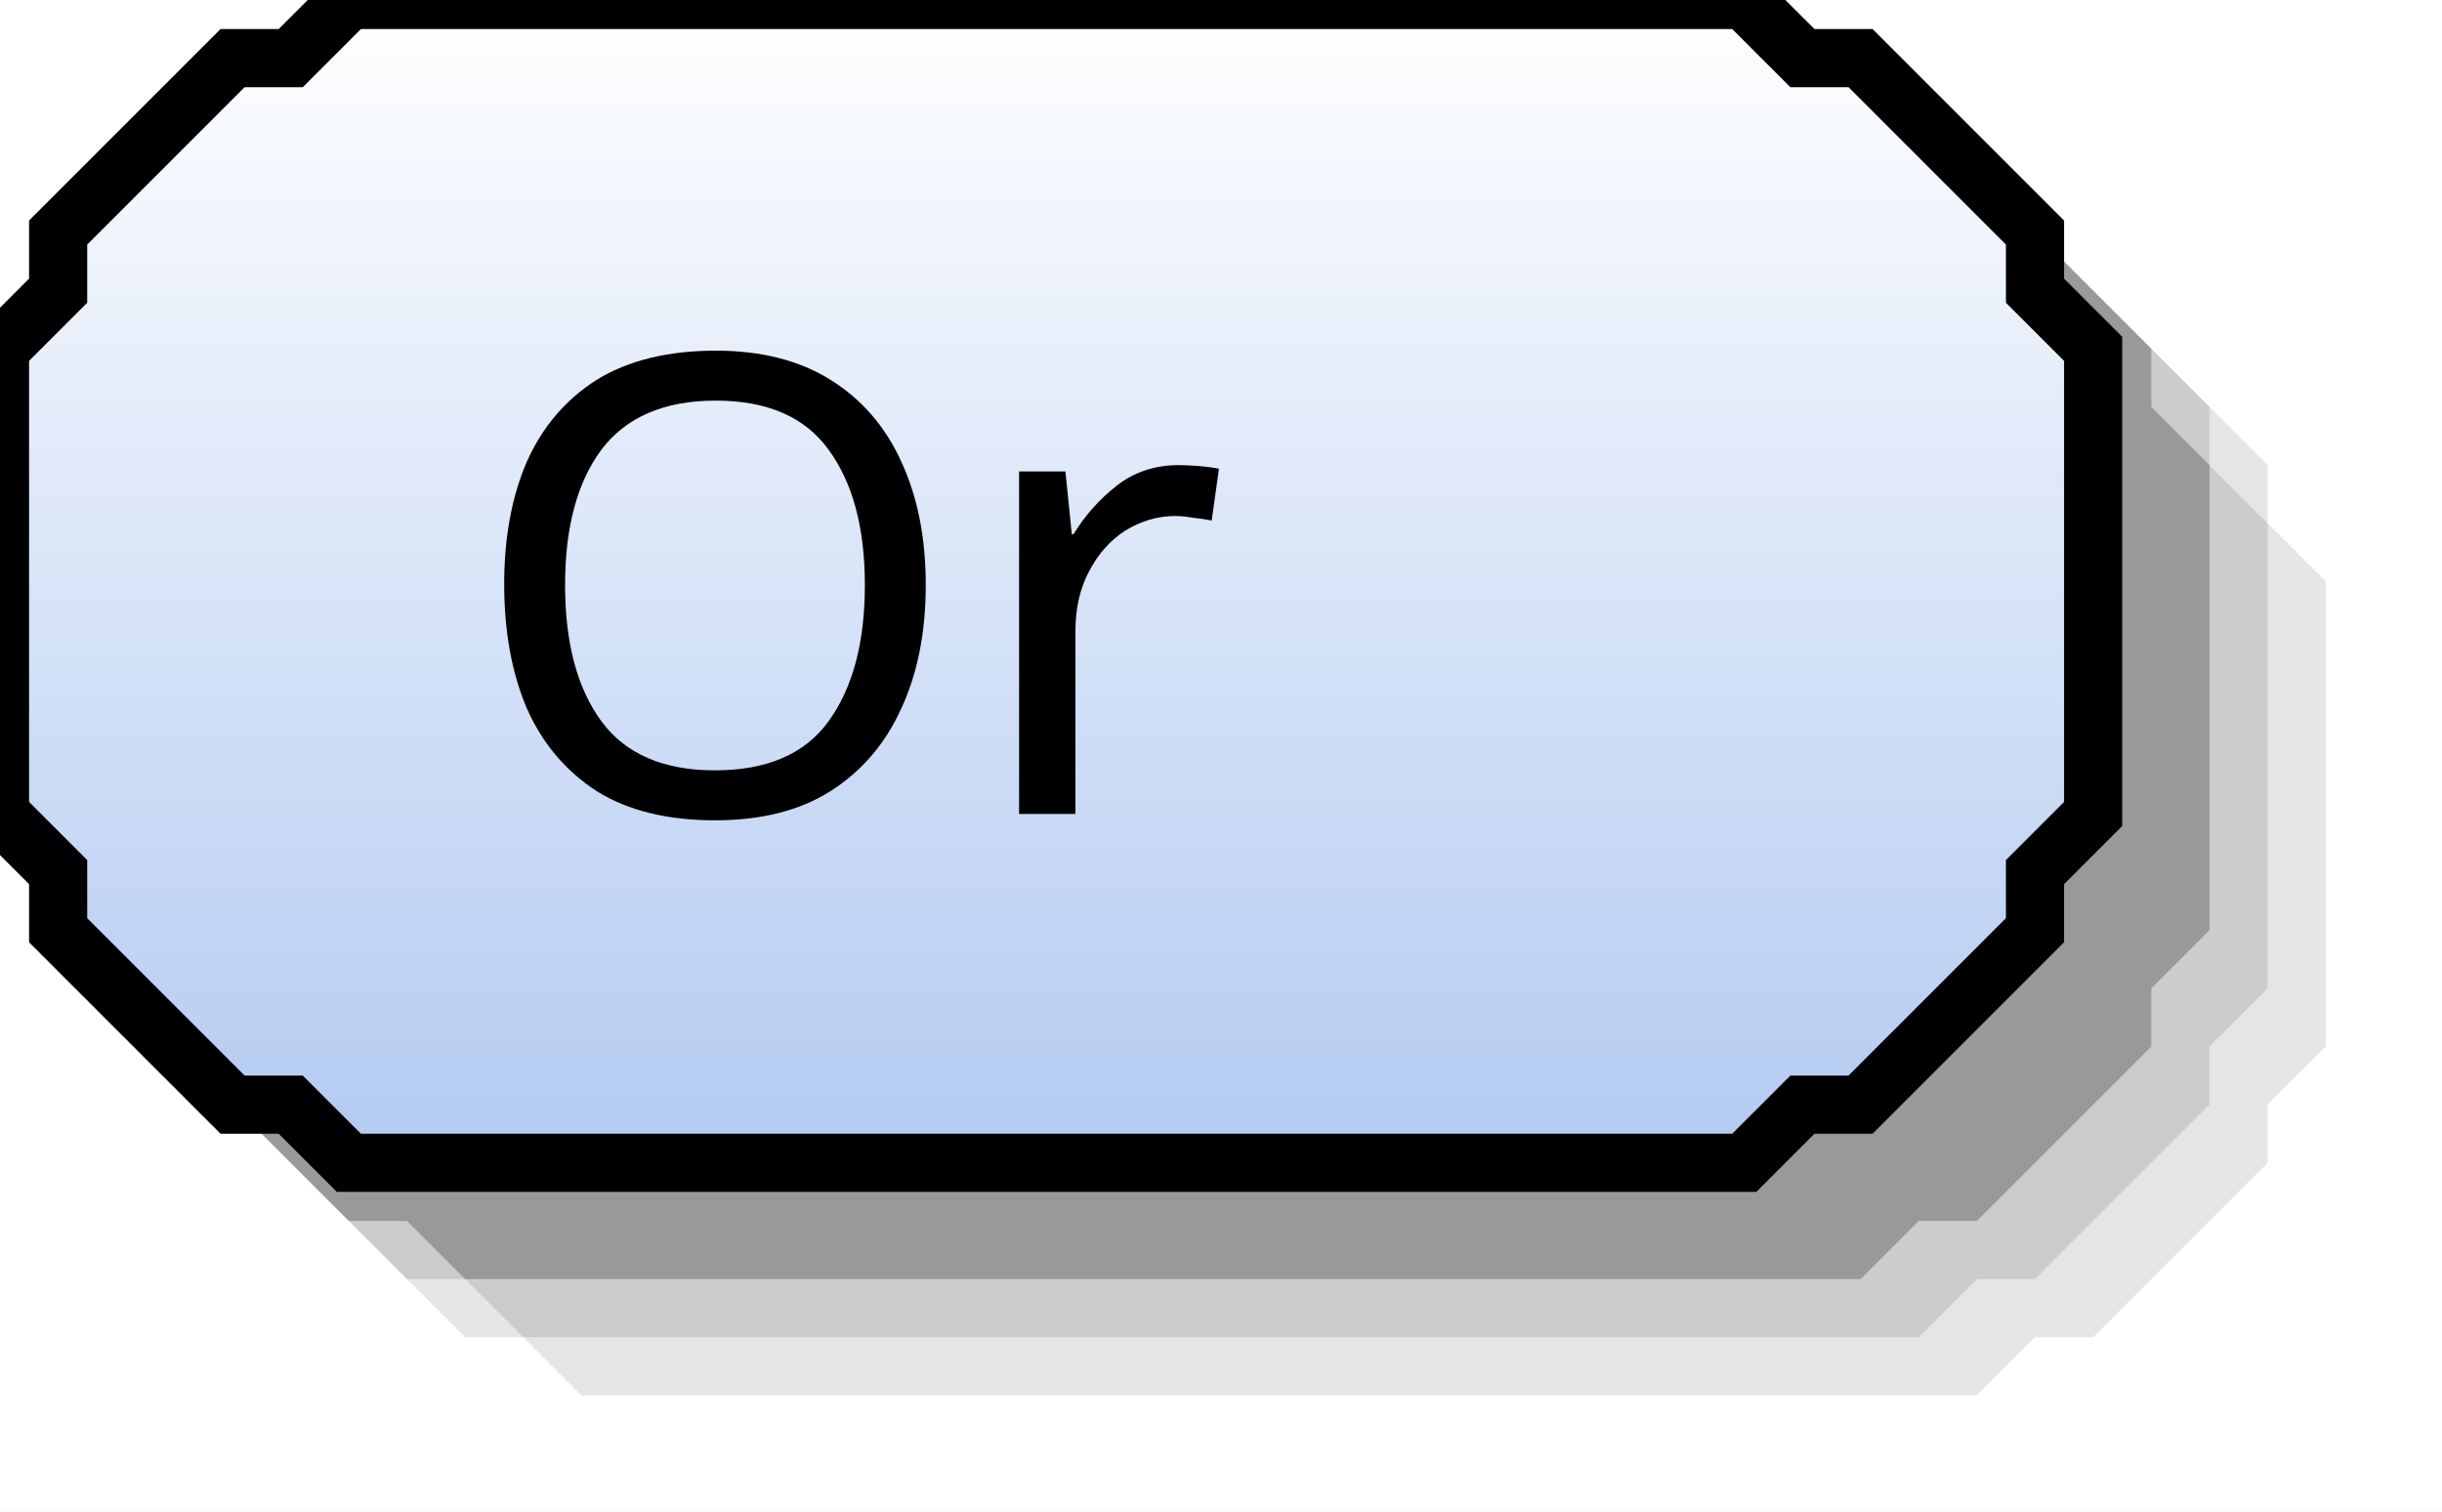
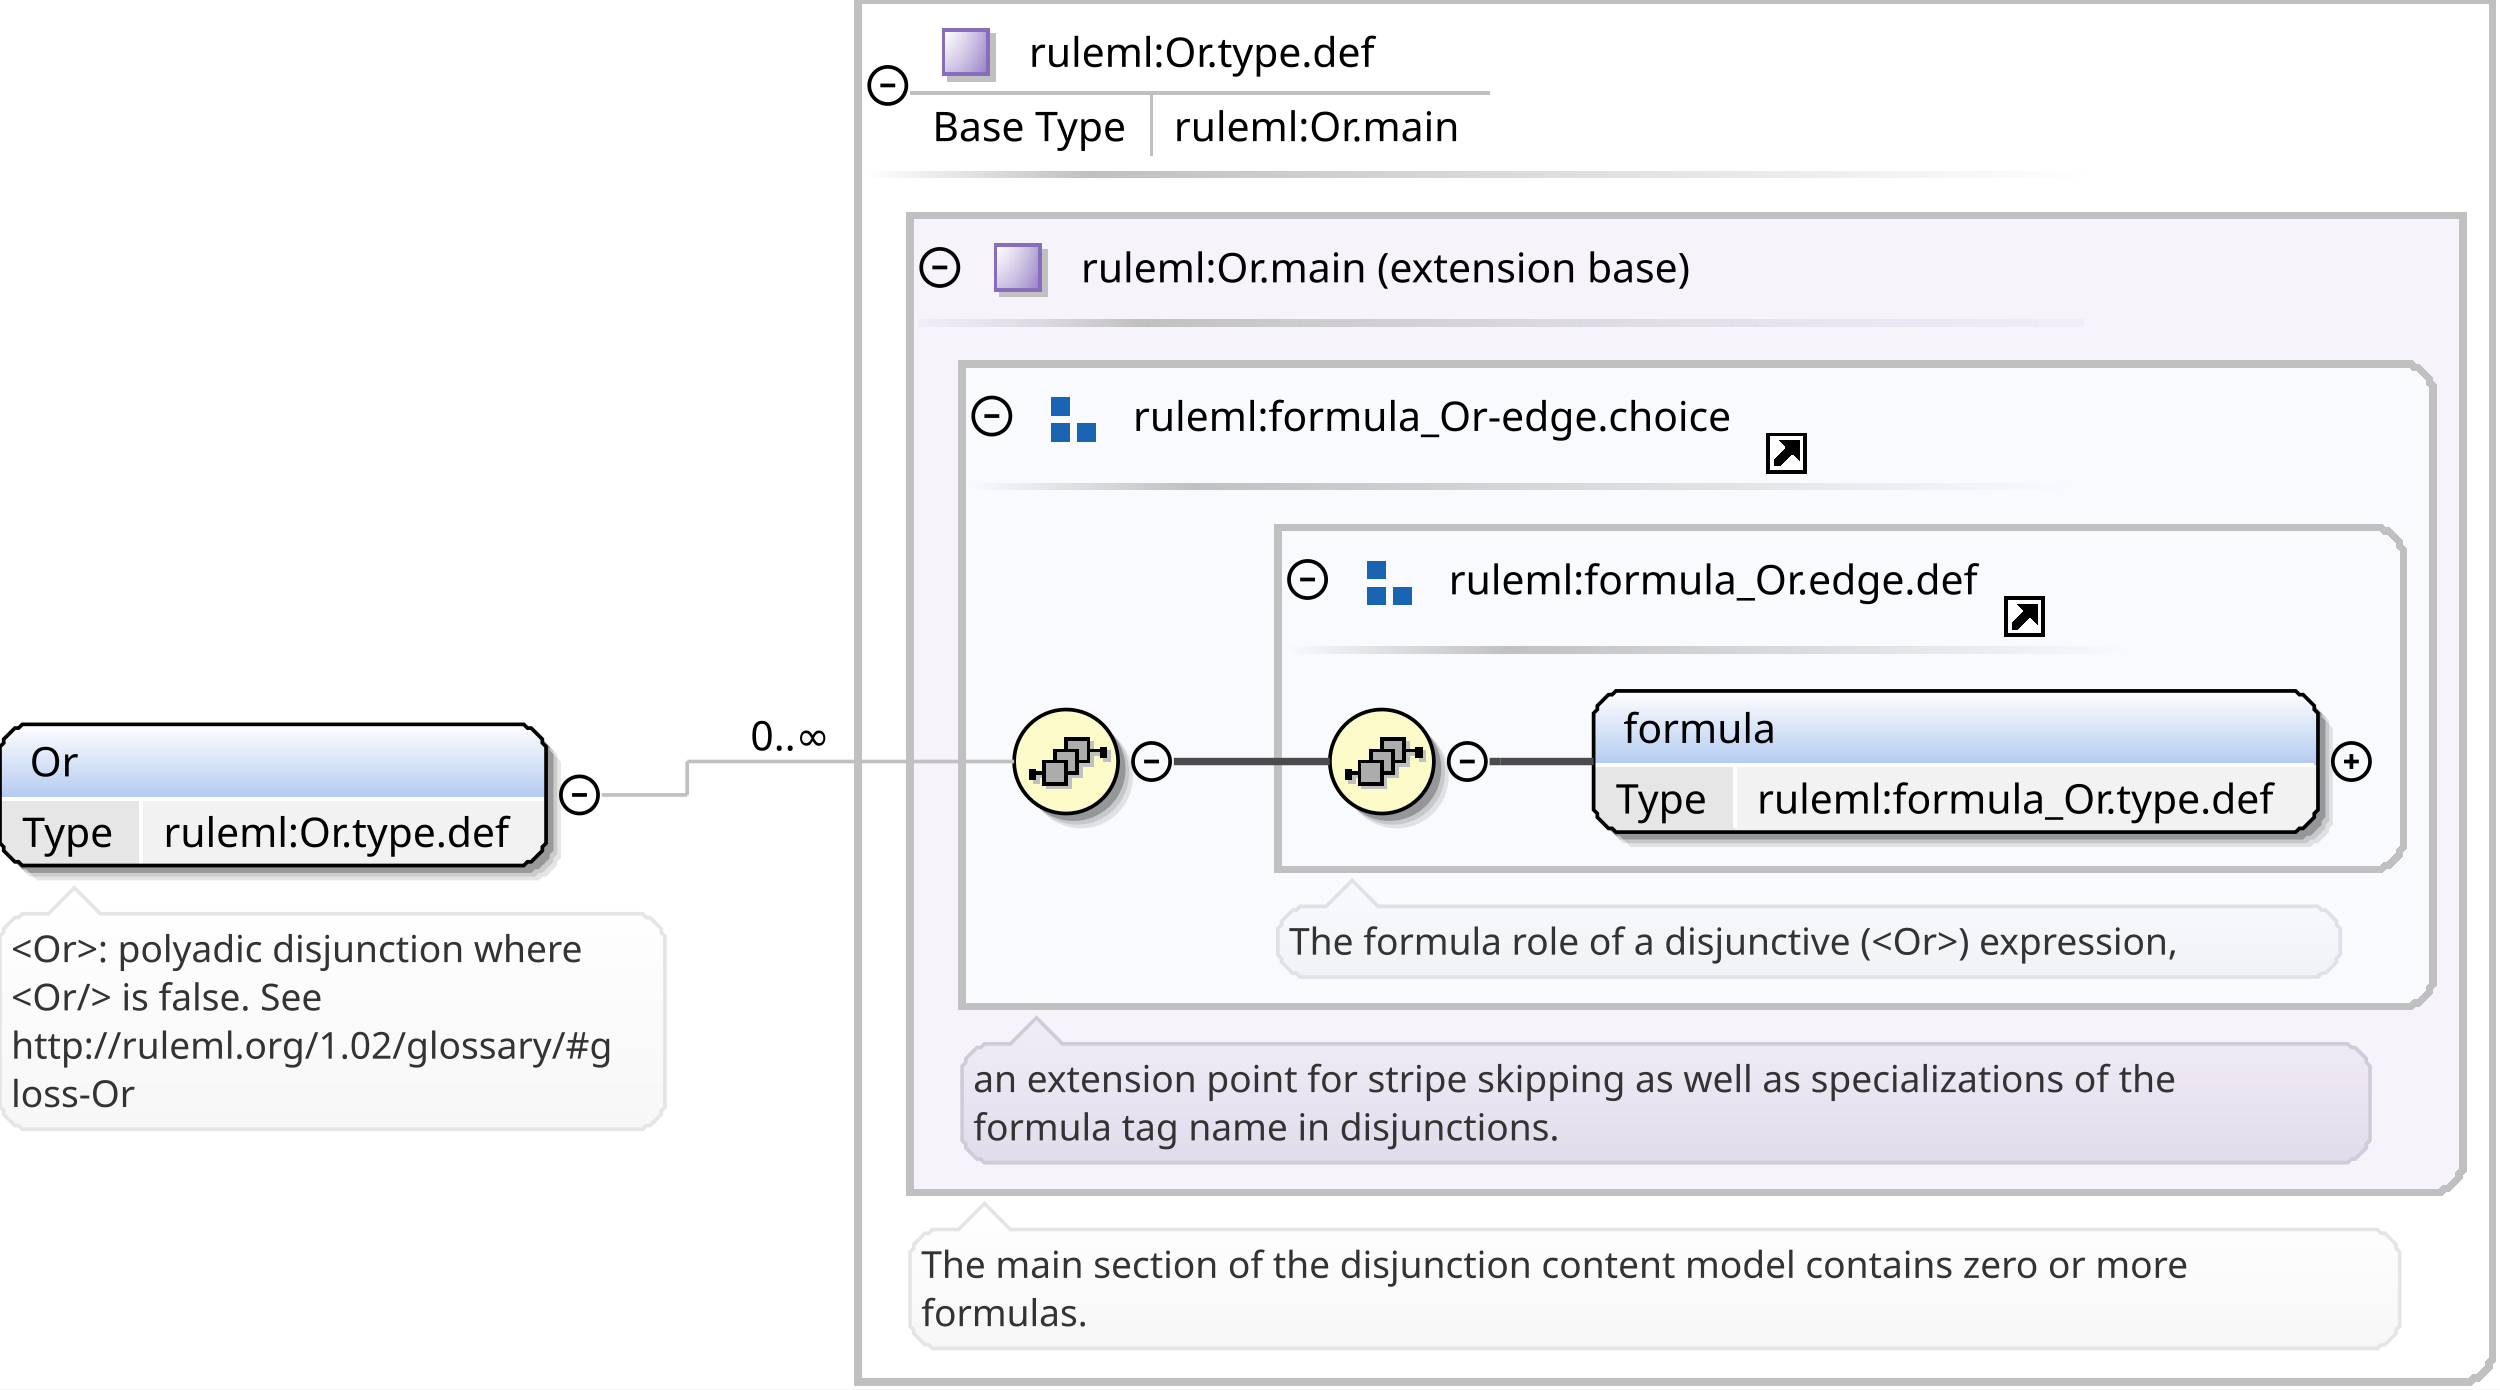
- <svg xmlns="http://www.w3.org/2000/svg" color-interpolation="auto" color-rendering="auto" fill="black" fill-opacity="1" font-family="'Dialog'" font-size="12" font-style="normal" font-weight="normal" height="26" image-rendering="auto" shape-rendering="auto" stroke="black" stroke-dasharray="none" stroke-dashoffset="0" stroke-linecap="square" stroke-linejoin="miter" stroke-miterlimit="10" stroke-opacity="1" stroke-width="1" text-rendering="auto" width="42">
+ <svg xmlns="http://www.w3.org/2000/svg" color-interpolation="auto" color-rendering="auto" fill="black" fill-opacity="1" font-family="'Dialog'" font-size="12" font-style="normal" font-weight="normal" height="374" image-rendering="auto" shape-rendering="auto" stroke="black" stroke-dasharray="none" stroke-dashoffset="0" stroke-linecap="square" stroke-linejoin="miter" stroke-miterlimit="10" stroke-opacity="1" stroke-width="1" text-rendering="auto" width="673">
  <defs id="genericDefs" />
  <g>
    <defs id="defs1">
-       <linearGradient gradientUnits="userSpaceOnUse" id="linearGradient1" spreadMethod="pad" x1="0" x2="0" y1="0" y2="20">
+       <linearGradient gradientUnits="userSpaceOnUse" id="linearGradient1" spreadMethod="pad" x1="0" x2="0" y1="195" y2="215">
        <stop offset="0%" stop-color="white" stop-opacity="1" />
        <stop offset="100%" stop-color="rgb(178,202,241)" stop-opacity="1" />
      </linearGradient>
+       <linearGradient gradientUnits="userSpaceOnUse" id="linearGradient2" spreadMethod="pad" x1="293" x2="564" y1="46" y2="46">
+         <stop offset="0%" stop-color="silver" stop-opacity="1" />
+         <stop offset="100%" stop-color="white" stop-opacity="1" />
+       </linearGradient>
+       <linearGradient gradientUnits="userSpaceOnUse" id="linearGradient3" spreadMethod="pad" x1="233" x2="293" y1="46" y2="46">
+         <stop offset="0%" stop-color="white" stop-opacity="1" />
+         <stop offset="100%" stop-color="silver" stop-opacity="1" />
+       </linearGradient>
+       <linearGradient gradientUnits="userSpaceOnUse" id="linearGradient4" spreadMethod="pad" x1="254" x2="254" y1="8" y2="20">
+         <stop offset="0%" stop-color="rgb(255,255,255)" stop-opacity="0.353" />
+         <stop offset="100%" stop-color="rgb(135,109,188)" stop-opacity="0.667" />
+       </linearGradient>
+       <linearGradient gradientUnits="userSpaceOnUse" id="linearGradient5" spreadMethod="pad" x1="254" x2="266" y1="8" y2="8">
+         <stop offset="0%" stop-color="rgb(255,255,255)" stop-opacity="0.353" />
+         <stop offset="100%" stop-color="rgb(135,109,188)" stop-opacity="0.667" />
+       </linearGradient>
+       <linearGradient gradientUnits="userSpaceOnUse" id="linearGradient6" spreadMethod="pad" x1="307" x2="561" y1="86" y2="86">
+         <stop offset="0%" stop-color="silver" stop-opacity="1" />
+         <stop offset="100%" stop-color="rgb(232,226,242)" stop-opacity="0.392" />
+       </linearGradient>
+       <linearGradient gradientUnits="userSpaceOnUse" id="linearGradient7" spreadMethod="pad" x1="247" x2="307" y1="86" y2="86">
+         <stop offset="0%" stop-color="rgb(232,226,242)" stop-opacity="0.392" />
+         <stop offset="100%" stop-color="silver" stop-opacity="1" />
+       </linearGradient>
+       <linearGradient gradientUnits="userSpaceOnUse" id="linearGradient8" spreadMethod="pad" x1="268" x2="268" y1="66" y2="78">
+         <stop offset="0%" stop-color="rgb(255,255,255)" stop-opacity="0.353" />
+         <stop offset="100%" stop-color="rgb(135,109,188)" stop-opacity="0.667" />
+       </linearGradient>
+       <linearGradient gradientUnits="userSpaceOnUse" id="linearGradient9" spreadMethod="pad" x1="268" x2="280" y1="66" y2="66">
+         <stop offset="0%" stop-color="rgb(255,255,255)" stop-opacity="0.353" />
+         <stop offset="100%" stop-color="rgb(135,109,188)" stop-opacity="0.667" />
+       </linearGradient>
+       <linearGradient gradientUnits="userSpaceOnUse" id="linearGradient10" spreadMethod="pad" x1="321" x2="559" y1="130" y2="130">
+         <stop offset="0%" stop-color="silver" stop-opacity="1" />
+         <stop offset="100%" stop-color="rgb(249,250,254)" stop-opacity="1" />
+       </linearGradient>
+       <linearGradient gradientUnits="userSpaceOnUse" id="linearGradient11" spreadMethod="pad" x1="261" x2="321" y1="130" y2="130">
+         <stop offset="0%" stop-color="rgb(249,250,254)" stop-opacity="1" />
+         <stop offset="100%" stop-color="silver" stop-opacity="1" />
+       </linearGradient>
+       <linearGradient gradientUnits="userSpaceOnUse" id="linearGradient12" spreadMethod="pad" x1="273" x2="273" y1="191" y2="219">
+         <stop offset="0%" stop-color="rgb(253,250,202)" stop-opacity="1" />
+         <stop offset="100%" stop-color="rgb(253,250,202)" stop-opacity="1" />
+       </linearGradient>
+       <linearGradient gradientUnits="userSpaceOnUse" id="linearGradient13" spreadMethod="pad" x1="406" x2="574" y1="174" y2="174">
+         <stop offset="0%" stop-color="silver" stop-opacity="1" />
+         <stop offset="100%" stop-color="rgb(249,250,254)" stop-opacity="1" />
+       </linearGradient>
+       <linearGradient gradientUnits="userSpaceOnUse" id="linearGradient14" spreadMethod="pad" x1="346" x2="406" y1="174" y2="174">
+         <stop offset="0%" stop-color="rgb(249,250,254)" stop-opacity="1" />
+         <stop offset="100%" stop-color="silver" stop-opacity="1" />
+       </linearGradient>
+       <linearGradient gradientUnits="userSpaceOnUse" id="linearGradient15" spreadMethod="pad" x1="358" x2="358" y1="191" y2="219">
+         <stop offset="0%" stop-color="rgb(253,250,202)" stop-opacity="1" />
+         <stop offset="100%" stop-color="rgb(253,250,202)" stop-opacity="1" />
+       </linearGradient>
+       <linearGradient gradientUnits="userSpaceOnUse" id="linearGradient16" spreadMethod="pad" x1="429" x2="429" y1="186" y2="206">
+         <stop offset="0%" stop-color="white" stop-opacity="1" />
+         <stop offset="100%" stop-color="rgb(178,202,241)" stop-opacity="1" />
+       </linearGradient>
+       <linearGradient gradientUnits="userSpaceOnUse" id="linearGradient17" spreadMethod="pad" x1="344" x2="344" y1="237" y2="263">
+         <stop offset="0%" stop-color="rgb(249,250,254)" stop-opacity="1" />
+         <stop offset="100%" stop-color="rgb(241,242,246)" stop-opacity="1" />
+       </linearGradient>
+       <linearGradient gradientUnits="userSpaceOnUse" id="linearGradient18" spreadMethod="pad" x1="259" x2="259" y1="274" y2="313">
+         <stop offset="0%" stop-color="rgb(232,226,242)" stop-opacity="0.392" />
+         <stop offset="100%" stop-color="rgb(225,219,234)" stop-opacity="1" />
+       </linearGradient>
+       <linearGradient gradientUnits="userSpaceOnUse" id="linearGradient19" spreadMethod="pad" x1="245" x2="245" y1="324" y2="363">
+         <stop offset="0%" stop-color="white" stop-opacity="1" />
+         <stop offset="100%" stop-color="rgb(247,247,247)" stop-opacity="1" />
+       </linearGradient>
+       <linearGradient gradientUnits="userSpaceOnUse" id="linearGradient20" spreadMethod="pad" x1="0" x2="0" y1="239" y2="304">
+         <stop offset="0%" stop-color="white" stop-opacity="1" />
+         <stop offset="100%" stop-color="rgb(247,247,247)" stop-opacity="1" />
+       </linearGradient>
      <clipPath clipPathUnits="userSpaceOnUse" id="clipPath1">
-         <path d="M0 0 L42 0 L42 26 L0 26 L0 0 Z" />
+         <path d="M0 0 L673 0 L673 374 L0 374 L0 0 Z" />
      </clipPath>
    </defs>
    <g fill="white" stroke="white" text-rendering="geometricPrecision">
-       <rect clip-path="url(#clipPath1)" height="26" stroke="none" width="42" x="0" y="0" />
+       <rect clip-path="url(#clipPath1)" height="374" stroke="none" width="673" x="0" y="0" />
    </g>
    <g fill="rgb(229,229,229)" font-family="sans-serif" font-size="11" stroke="rgb(229,229,229)" text-rendering="geometricPrecision">
-       <polygon clip-path="url(#clipPath1)" points=" 4 10 5 9 5 8 6 7 7 6 8 5 9 5 10 4 34 4 35 5 36 5 37 6 38 7 39 8 39 9 40 10 40 18 39 19 39 20 38 21 37 22 36 23 35 23 34 24 10 24 9 23 8 23 7 22 6 21 5 20 5 19 4 18" stroke="none" />
-       <polygon clip-path="url(#clipPath1)" fill="rgb(204,204,204)" points=" 3 9 4 8 4 7 5 6 6 5 7 4 8 4 9 3 33 3 34 4 35 4 36 5 37 6 38 7 38 8 39 9 39 17 38 18 38 19 37 20 36 21 35 22 34 22 33 23 9 23 8 22 7 22 6 21 5 20 4 19 4 18 3 17" stroke="none" />
-       <polygon clip-path="url(#clipPath1)" fill="rgb(153,153,153)" points=" 2 8 3 7 3 6 4 5 5 4 6 3 7 3 8 2 32 2 33 3 34 3 35 4 36 5 37 6 37 7 38 8 38 16 37 17 37 18 36 19 35 20 34 21 33 21 32 22 8 22 7 21 6 21 5 20 4 19 3 18 3 17 2 16" stroke="none" />
-       <polygon clip-path="url(#clipPath1)" fill="url(#linearGradient1)" points=" 0 6 1 5 1 4 2 3 3 2 4 1 5 1 6 0 30 0 31 1 32 1 33 2 34 3 35 4 35 5 36 6 36 14 35 15 35 16 34 17 33 18 32 19 31 19 30 20 6 20 5 19 4 19 3 18 2 17 1 16 1 15 0 14" shape-rendering="crispEdges" stroke="none" />
-       <polygon clip-path="url(#clipPath1)" fill="none" points=" 0 6 1 5 1 4 2 3 3 2 4 1 5 1 6 0 30 0 31 1 32 1 33 2 34 3 35 4 35 5 36 6 36 14 35 15 35 16 34 17 33 18 32 19 31 19 30 20 6 20 5 19 4 19 3 18 2 17 1 16 1 15 0 14" stroke="black" stroke-linecap="butt" />
+       <polygon clip-path="url(#clipPath1)" points=" 4 205 5 204 5 203 6 202 7 201 8 200 9 200 10 199 145 199 146 200 147 200 148 201 149 202 150 203 150 204 151 205 151 231 150 232 150 233 149 234 148 235 147 236 146 236 145 237 10 237 9 236 8 236 7 235 6 234 5 233 5 232 4 231" stroke="none" />
+       <polygon clip-path="url(#clipPath1)" fill="rgb(204,204,204)" points=" 3 204 4 203 4 202 5 201 6 200 7 199 8 199 9 198 144 198 145 199 146 199 147 200 148 201 149 202 149 203 150 204 150 230 149 231 149 232 148 233 147 234 146 235 145 235 144 236 9 236 8 235 7 235 6 234 5 233 4 232 4 231 3 230" stroke="none" />
+       <polygon clip-path="url(#clipPath1)" fill="rgb(153,153,153)" points=" 2 203 3 202 3 201 4 200 5 199 6 198 7 198 8 197 143 197 144 198 145 198 146 199 147 200 148 201 148 202 149 203 149 229 148 230 148 231 147 232 146 233 145 234 144 234 143 235 8 235 7 234 6 234 5 233 4 232 3 231 3 230 2 229" stroke="none" />
+       <polygon clip-path="url(#clipPath1)" fill="url(#linearGradient1)" points=" 0 201 1 200 1 199 2 198 3 197 4 196 5 196 6 195 141 195 142 196 143 196 144 197 145 198 146 199 146 200 147 201 147 215 146 215 146 215 145 215 144 215 143 215 142 215 141 215 6 215 5 215 4 215 3 215 2 215 1 215 1 215 0 215" shape-rendering="crispEdges" stroke="none" />
+       <polygon clip-path="url(#clipPath1)" fill="rgb(230,230,230)" points=" 0 215 1 215 1 215 2 215 3 215 4 215 5 215 6 215 38 215 38 215 38 215 38 215 38 215 38 215 38 215 38 215 38 227 38 228 38 229 38 230 38 231 38 232 38 232 38 233 6 233 5 232 4 232 3 231 2 230 1 229 1 228 0 227" shape-rendering="crispEdges" stroke="none" />
+       <polygon clip-path="url(#clipPath1)" fill="rgb(242,242,242)" points=" 38 215 38 215 38 215 38 215 38 215 38 215 38 215 38 215 141 215 142 215 143 215 144 215 145 215 146 215 146 215 147 215 147 227 146 228 146 229 145 230 144 231 143 232 142 232 141 233 38 233 38 232 38 232 38 231 38 230 38 229 38 228 38 227" shape-rendering="crispEdges" stroke="none" />
+       <line clip-path="url(#clipPath1)" fill="none" shape-rendering="crispEdges" stroke="white" x1="0" x2="146" y1="215" y2="215" />
+       <text clip-path="url(#clipPath1)" fill="black" shape-rendering="crispEdges" stroke="none" x="6" xml:space="preserve" y="228">Type</text>
+       <text clip-path="url(#clipPath1)" fill="black" shape-rendering="crispEdges" stroke="none" x="44" xml:space="preserve" y="228">ruleml:Or.type.def</text>
+       <line clip-path="url(#clipPath1)" fill="none" shape-rendering="crispEdges" stroke="white" x1="38" x2="38" y1="215" y2="232" />
+       <polygon clip-path="url(#clipPath1)" fill="none" points=" 0 201 1 200 1 199 2 198 3 197 4 196 5 196 6 195 141 195 142 196 143 196 144 197 145 198 146 199 146 200 147 201 147 227 146 228 146 229 145 230 144 231 143 232 142 232 141 233 6 233 5 232 4 232 3 231 2 230 1 229 1 228 0 227" stroke="black" stroke-linecap="butt" />
    </g>
    <g font-family="sans-serif" font-size="11" shape-rendering="crispEdges" stroke-linecap="butt" text-rendering="geometricPrecision">
-       <text clip-path="url(#clipPath1)" stroke="none" x="8" xml:space="preserve" y="14">Or</text>
+       <text clip-path="url(#clipPath1)" stroke="none" x="8" xml:space="preserve" y="209">Or</text>
+       <circle clip-path="url(#clipPath1)" cx="156" cy="214" fill="none" r="5" shape-rendering="auto" />
+       <line clip-path="url(#clipPath1)" fill="none" shape-rendering="auto" x1="154" x2="158" y1="214" y2="214" />
+       <polygon clip-path="url(#clipPath1)" fill="white" points=" 231 0 671 0 671 366 670 367 670 368 669 369 668 370 667 371 666 371 665 372 231 372" stroke="none" stroke-width="2" />
+       <polygon clip-path="url(#clipPath1)" fill="none" points=" 231 0 671 0 671 366 670 367 670 368 669 369 668 370 667 371 666 371 665 372 231 372" stroke="silver" stroke-width="2" />
+       <rect clip-path="url(#clipPath1)" fill="url(#linearGradient2)" height="2" stroke="none" stroke-width="2" width="271" x="293" y="46" />
+       <rect clip-path="url(#clipPath1)" fill="url(#linearGradient3)" height="2" stroke="none" stroke-width="2" width="60" x="233" y="46" />
+       <line clip-path="url(#clipPath1)" fill="none" stroke="silver" x1="245" x2="401" y1="25" y2="25" />
+       <text clip-path="url(#clipPath1)" stroke="none" x="251" xml:space="preserve" y="38">Base Type</text>
+       <text clip-path="url(#clipPath1)" stroke="none" x="316" xml:space="preserve" y="38">ruleml:Or.main</text>
+       <line clip-path="url(#clipPath1)" fill="none" stroke="silver" x1="310" x2="310" y1="25" y2="42" />
+       <rect clip-path="url(#clipPath1)" fill="silver" height="13" stroke="none" width="13" x="255" y="9" />
+       <rect clip-path="url(#clipPath1)" fill="white" height="12" stroke="none" width="12" x="254" y="8" />
+       <rect clip-path="url(#clipPath1)" fill="url(#linearGradient4)" height="12" stroke="none" width="12" x="254" y="8" />
+       <rect clip-path="url(#clipPath1)" fill="url(#linearGradient5)" height="12" stroke="none" width="12" x="254" y="8" />
+       <rect clip-path="url(#clipPath1)" fill="none" height="12" stroke="rgb(135,109,188)" width="12" x="254" y="8" />
+       <text clip-path="url(#clipPath1)" stroke="none" x="277" xml:space="preserve" y="18">ruleml:Or.type.def</text>
+       <circle clip-path="url(#clipPath1)" cx="239" cy="23" fill="none" r="5" shape-rendering="auto" />
+       <line clip-path="url(#clipPath1)" fill="none" shape-rendering="auto" x1="237" x2="241" y1="23" y2="23" />
+     </g>
+     <g fill="rgb(232,226,242)" fill-opacity="0.392" font-family="sans-serif" font-size="11" shape-rendering="crispEdges" stroke="rgb(232,226,242)" stroke-linecap="butt" stroke-opacity="0.392" stroke-width="2" text-rendering="geometricPrecision">
+       <polygon clip-path="url(#clipPath1)" points=" 245 58 663 58 663 315 662 316 662 317 661 318 660 319 659 320 658 320 657 321 245 321" stroke="none" />
+     </g>
+     <g fill="silver" font-family="sans-serif" font-size="11" shape-rendering="crispEdges" stroke="silver" stroke-linecap="butt" stroke-width="2" text-rendering="geometricPrecision">
+       <polygon clip-path="url(#clipPath1)" fill="none" points=" 245 58 663 58 663 315 662 316 662 317 661 318 660 319 659 320 658 320 657 321 245 321" />
+       <rect clip-path="url(#clipPath1)" fill="url(#linearGradient6)" height="2" stroke="none" width="254" x="307" y="86" />
+       <rect clip-path="url(#clipPath1)" fill="url(#linearGradient7)" height="2" stroke="none" width="60" x="247" y="86" />
+       <rect clip-path="url(#clipPath1)" height="13" stroke="none" stroke-width="1" width="13" x="269" y="67" />
+       <rect clip-path="url(#clipPath1)" fill="white" height="12" stroke="none" stroke-width="1" width="12" x="268" y="66" />
+       <rect clip-path="url(#clipPath1)" fill="url(#linearGradient8)" height="12" stroke="none" stroke-width="1" width="12" x="268" y="66" />
+       <rect clip-path="url(#clipPath1)" fill="url(#linearGradient9)" height="12" stroke="none" stroke-width="1" width="12" x="268" y="66" />
+       <rect clip-path="url(#clipPath1)" fill="none" height="12" stroke="rgb(135,109,188)" stroke-width="1" width="12" x="268" y="66" />
+       <text clip-path="url(#clipPath1)" fill="black" stroke="none" stroke-width="1" x="291" xml:space="preserve" y="76">ruleml:Or.main (extension base)</text>
+     </g>
+     <g font-family="sans-serif" font-size="11" stroke-linecap="butt" text-rendering="geometricPrecision">
+       <circle clip-path="url(#clipPath1)" cx="253" cy="72" fill="none" r="5" />
+       <line clip-path="url(#clipPath1)" fill="none" x1="251" x2="255" y1="72" y2="72" />
+     </g>
+     <g fill="rgb(249,250,254)" font-family="sans-serif" font-size="11" shape-rendering="crispEdges" stroke="rgb(249,250,254)" stroke-linecap="butt" stroke-width="2" text-rendering="geometricPrecision">
+       <polygon clip-path="url(#clipPath1)" points=" 259 98 649 98 650 99 651 99 652 100 653 101 654 102 654 103 655 104 655 265 654 266 654 267 653 268 652 269 651 270 650 270 649 271 259 271" stroke="none" />
+       <polygon clip-path="url(#clipPath1)" fill="none" points=" 259 98 649 98 650 99 651 99 652 100 653 101 654 102 654 103 655 104 655 265 654 266 654 267 653 268 652 269 651 270 650 270 649 271 259 271" stroke="silver" />
+       <rect clip-path="url(#clipPath1)" fill="url(#linearGradient10)" height="2" stroke="none" width="238" x="321" y="130" />
+       <rect clip-path="url(#clipPath1)" fill="url(#linearGradient11)" height="2" stroke="none" width="60" x="261" y="130" />
+       <rect clip-path="url(#clipPath1)" fill="rgb(25,101,179)" height="5" stroke="none" stroke-width="1" width="5" x="283" y="107" />
+       <rect clip-path="url(#clipPath1)" fill="rgb(25,101,179)" height="5" stroke="none" stroke-width="1" width="5" x="283" y="114" />
+       <rect clip-path="url(#clipPath1)" fill="rgb(25,101,179)" height="5" stroke="none" stroke-width="1" width="5" x="290" y="114" />
+       <text clip-path="url(#clipPath1)" fill="black" stroke="none" stroke-width="1" x="305" xml:space="preserve" y="116">ruleml:formula_Or-edge.choice</text>
+       <rect clip-path="url(#clipPath1)" fill="white" height="10" stroke="none" stroke-width="1" width="10" x="476" y="117" />
+       <polygon clip-path="url(#clipPath1)" fill="none" points=" 478 125 478 124 481 121 481 120 480 119 484 119 484 123 483 122 482 122 479 125" stroke="black" stroke-width="1" />
+       <polygon clip-path="url(#clipPath1)" fill="black" points=" 478 125 478 124 481 121 481 120 480 119 484 119 484 123 483 122 482 122 479 125" stroke="none" stroke-width="1" />
+       <rect clip-path="url(#clipPath1)" fill="none" height="10" stroke="black" stroke-width="1" width="10" x="476" y="117" />
+     </g>
+     <g font-family="sans-serif" font-size="11" stroke-linecap="butt" text-rendering="geometricPrecision">
+       <circle clip-path="url(#clipPath1)" cx="267" cy="112" fill="none" r="5" />
+       <line clip-path="url(#clipPath1)" fill="none" x1="265" x2="269" y1="112" y2="112" />
+       <circle clip-path="url(#clipPath1)" cx="291" cy="209" fill="rgb(224,225,228)" r="14" stroke="none" />
+       <circle clip-path="url(#clipPath1)" cx="290" cy="208" fill="rgb(199,200,203)" r="14" stroke="none" />
+       <circle clip-path="url(#clipPath1)" cx="289" cy="207" fill="rgb(149,150,152)" r="14" stroke="none" />
+       <circle clip-path="url(#clipPath1)" cx="287" cy="205" fill="url(#linearGradient12)" r="14" shape-rendering="crispEdges" stroke="none" />
+       <circle clip-path="url(#clipPath1)" cx="287" cy="205" fill="none" r="14" />
+       <line clip-path="url(#clipPath1)" fill="none" shape-rendering="crispEdges" stroke="silver" x1="294" x2="298" y1="203" y2="203" />
+       <rect clip-path="url(#clipPath1)" fill="silver" height="3" shape-rendering="crispEdges" stroke="none" width="2" x="297" y="202" />
+       <rect clip-path="url(#clipPath1)" fill="silver" height="6" shape-rendering="crispEdges" stroke="none" width="6" x="288" y="200" />
+       <rect clip-path="url(#clipPath1)" fill="none" height="6" shape-rendering="crispEdges" stroke="silver" width="6" x="288" y="200" />
+       <rect clip-path="url(#clipPath1)" fill="silver" height="6" shape-rendering="crispEdges" stroke="none" width="6" x="285" y="203" />
+       <rect clip-path="url(#clipPath1)" fill="none" height="6" shape-rendering="crispEdges" stroke="silver" width="6" x="285" y="203" />
+       <rect clip-path="url(#clipPath1)" fill="silver" height="6" shape-rendering="crispEdges" stroke="none" width="6" x="282" y="206" />
+       <rect clip-path="url(#clipPath1)" fill="none" height="6" shape-rendering="crispEdges" stroke="silver" width="6" x="282" y="206" />
+       <line clip-path="url(#clipPath1)" fill="none" shape-rendering="crispEdges" stroke="silver" x1="282" x2="278" y1="209" y2="209" />
+       <rect clip-path="url(#clipPath1)" fill="silver" height="3" shape-rendering="crispEdges" stroke="none" width="2" x="278" y="208" />
+       <line clip-path="url(#clipPath1)" fill="none" shape-rendering="crispEdges" x1="293" x2="297" y1="202" y2="202" />
+       <rect clip-path="url(#clipPath1)" height="3" shape-rendering="crispEdges" stroke="none" width="2" x="296" y="201" />
+       <rect clip-path="url(#clipPath1)" fill="rgb(172,172,172)" height="6" shape-rendering="crispEdges" stroke="none" width="6" x="287" y="199" />
+       <rect clip-path="url(#clipPath1)" fill="none" height="6" shape-rendering="crispEdges" width="6" x="287" y="199" />
+       <rect clip-path="url(#clipPath1)" fill="rgb(172,172,172)" height="6" shape-rendering="crispEdges" stroke="none" width="6" x="284" y="202" />
+       <rect clip-path="url(#clipPath1)" fill="none" height="6" shape-rendering="crispEdges" width="6" x="284" y="202" />
+       <rect clip-path="url(#clipPath1)" fill="rgb(172,172,172)" height="6" shape-rendering="crispEdges" stroke="none" width="6" x="281" y="205" />
+       <rect clip-path="url(#clipPath1)" fill="none" height="6" shape-rendering="crispEdges" width="6" x="281" y="205" />
+       <line clip-path="url(#clipPath1)" fill="none" shape-rendering="crispEdges" x1="281" x2="277" y1="208" y2="208" />
+       <rect clip-path="url(#clipPath1)" height="3" shape-rendering="crispEdges" stroke="none" width="2" x="277" y="207" />
+       <circle clip-path="url(#clipPath1)" cx="310" cy="205" fill="none" r="5" />
+       <line clip-path="url(#clipPath1)" fill="none" x1="308" x2="312" y1="205" y2="205" />
+     </g>
+     <g fill="rgb(249,250,254)" font-family="sans-serif" font-size="11" shape-rendering="crispEdges" stroke="rgb(249,250,254)" stroke-linecap="butt" stroke-width="2" text-rendering="geometricPrecision">
+       <polygon clip-path="url(#clipPath1)" points=" 344 142 641 142 642 143 643 143 644 144 645 145 646 146 646 147 647 148 647 228 646 229 646 230 645 231 644 232 643 233 642 233 641 234 344 234" stroke="none" />
+       <polygon clip-path="url(#clipPath1)" fill="none" points=" 344 142 641 142 642 143 643 143 644 144 645 145 646 146 646 147 647 148 647 228 646 229 646 230 645 231 644 232 643 233 642 233 641 234 344 234" stroke="silver" />
+       <rect clip-path="url(#clipPath1)" fill="url(#linearGradient13)" height="2" stroke="none" width="168" x="406" y="174" />
+       <rect clip-path="url(#clipPath1)" fill="url(#linearGradient14)" height="2" stroke="none" width="60" x="346" y="174" />
+       <rect clip-path="url(#clipPath1)" fill="rgb(25,101,179)" height="5" stroke="none" stroke-width="1" width="5" x="368" y="151" />
+       <rect clip-path="url(#clipPath1)" fill="rgb(25,101,179)" height="5" stroke="none" stroke-width="1" width="5" x="368" y="158" />
+       <rect clip-path="url(#clipPath1)" fill="rgb(25,101,179)" height="5" stroke="none" stroke-width="1" width="5" x="375" y="158" />
+       <text clip-path="url(#clipPath1)" fill="black" stroke="none" stroke-width="1" x="390" xml:space="preserve" y="160">ruleml:formula_Or.edge.def</text>
+       <rect clip-path="url(#clipPath1)" fill="white" height="10" stroke="none" stroke-width="1" width="10" x="540" y="161" />
+       <polygon clip-path="url(#clipPath1)" fill="none" points=" 542 169 542 168 545 165 545 164 544 163 548 163 548 167 547 166 546 166 543 169" stroke="black" stroke-width="1" />
+       <polygon clip-path="url(#clipPath1)" fill="black" points=" 542 169 542 168 545 165 545 164 544 163 548 163 548 167 547 166 546 166 543 169" stroke="none" stroke-width="1" />
+       <rect clip-path="url(#clipPath1)" fill="none" height="10" stroke="black" stroke-width="1" width="10" x="540" y="161" />
+     </g>
+     <g font-family="sans-serif" font-size="11" stroke-linecap="butt" text-rendering="geometricPrecision">
+       <circle clip-path="url(#clipPath1)" cx="352" cy="156" fill="none" r="5" />
+       <line clip-path="url(#clipPath1)" fill="none" x1="350" x2="354" y1="156" y2="156" />
+       <circle clip-path="url(#clipPath1)" cx="376" cy="209" fill="rgb(224,225,228)" r="14" stroke="none" />
+       <circle clip-path="url(#clipPath1)" cx="375" cy="208" fill="rgb(199,200,203)" r="14" stroke="none" />
+       <circle clip-path="url(#clipPath1)" cx="374" cy="207" fill="rgb(149,150,152)" r="14" stroke="none" />
+       <circle clip-path="url(#clipPath1)" cx="372" cy="205" fill="url(#linearGradient15)" r="14" shape-rendering="crispEdges" stroke="none" />
+       <circle clip-path="url(#clipPath1)" cx="372" cy="205" fill="none" r="14" />
+       <line clip-path="url(#clipPath1)" fill="none" shape-rendering="crispEdges" stroke="silver" x1="379" x2="383" y1="203" y2="203" />
+       <rect clip-path="url(#clipPath1)" fill="silver" height="3" shape-rendering="crispEdges" stroke="none" width="2" x="382" y="202" />
+       <rect clip-path="url(#clipPath1)" fill="silver" height="6" shape-rendering="crispEdges" stroke="none" width="6" x="373" y="200" />
+       <rect clip-path="url(#clipPath1)" fill="none" height="6" shape-rendering="crispEdges" stroke="silver" width="6" x="373" y="200" />
+       <rect clip-path="url(#clipPath1)" fill="silver" height="6" shape-rendering="crispEdges" stroke="none" width="6" x="370" y="203" />
+       <rect clip-path="url(#clipPath1)" fill="none" height="6" shape-rendering="crispEdges" stroke="silver" width="6" x="370" y="203" />
+       <rect clip-path="url(#clipPath1)" fill="silver" height="6" shape-rendering="crispEdges" stroke="none" width="6" x="367" y="206" />
+       <rect clip-path="url(#clipPath1)" fill="none" height="6" shape-rendering="crispEdges" stroke="silver" width="6" x="367" y="206" />
+       <line clip-path="url(#clipPath1)" fill="none" shape-rendering="crispEdges" stroke="silver" x1="367" x2="363" y1="209" y2="209" />
+       <rect clip-path="url(#clipPath1)" fill="silver" height="3" shape-rendering="crispEdges" stroke="none" width="2" x="363" y="208" />
+       <line clip-path="url(#clipPath1)" fill="none" shape-rendering="crispEdges" x1="378" x2="382" y1="202" y2="202" />
+       <rect clip-path="url(#clipPath1)" height="3" shape-rendering="crispEdges" stroke="none" width="2" x="381" y="201" />
+       <rect clip-path="url(#clipPath1)" fill="rgb(172,172,172)" height="6" shape-rendering="crispEdges" stroke="none" width="6" x="372" y="199" />
+       <rect clip-path="url(#clipPath1)" fill="none" height="6" shape-rendering="crispEdges" width="6" x="372" y="199" />
+       <rect clip-path="url(#clipPath1)" fill="rgb(172,172,172)" height="6" shape-rendering="crispEdges" stroke="none" width="6" x="369" y="202" />
+       <rect clip-path="url(#clipPath1)" fill="none" height="6" shape-rendering="crispEdges" width="6" x="369" y="202" />
+       <rect clip-path="url(#clipPath1)" fill="rgb(172,172,172)" height="6" shape-rendering="crispEdges" stroke="none" width="6" x="366" y="205" />
+       <rect clip-path="url(#clipPath1)" fill="none" height="6" shape-rendering="crispEdges" width="6" x="366" y="205" />
+       <line clip-path="url(#clipPath1)" fill="none" shape-rendering="crispEdges" x1="366" x2="362" y1="208" y2="208" />
+       <rect clip-path="url(#clipPath1)" height="3" shape-rendering="crispEdges" stroke="none" width="2" x="362" y="207" />
+       <circle clip-path="url(#clipPath1)" cx="395" cy="205" fill="none" r="5" />
+       <line clip-path="url(#clipPath1)" fill="none" x1="393" x2="397" y1="205" y2="205" />
+       <polygon clip-path="url(#clipPath1)" fill="rgb(224,225,228)" points=" 433 196 434 195 434 194 435 193 436 192 437 191 438 191 439 190 622 190 623 191 624 191 625 192 626 193 627 194 627 195 628 196 628 222 627 223 627 224 626 225 625 226 624 227 623 227 622 228 439 228 438 227 437 227 436 226 435 225 434 224 434 223 433 222" stroke="none" />
+       <polygon clip-path="url(#clipPath1)" fill="rgb(199,200,203)" points=" 432 195 433 194 433 193 434 192 435 191 436 190 437 190 438 189 621 189 622 190 623 190 624 191 625 192 626 193 626 194 627 195 627 221 626 222 626 223 625 224 624 225 623 226 622 226 621 227 438 227 437 226 436 226 435 225 434 224 433 223 433 222 432 221" stroke="none" />
+       <polygon clip-path="url(#clipPath1)" fill="rgb(149,150,152)" points=" 431 194 432 193 432 192 433 191 434 190 435 189 436 189 437 188 620 188 621 189 622 189 623 190 624 191 625 192 625 193 626 194 626 220 625 221 625 222 624 223 623 224 622 225 621 225 620 226 437 226 436 225 435 225 434 224 433 223 432 222 432 221 431 220" stroke="none" />
+       <polygon clip-path="url(#clipPath1)" fill="url(#linearGradient16)" points=" 429 192 430 191 430 190 431 189 432 188 433 187 434 187 435 186 618 186 619 187 620 187 621 188 622 189 623 190 623 191 624 192 624 206 623 206 623 206 622 206 621 206 620 206 619 206 618 206 435 206 434 206 433 206 432 206 431 206 430 206 430 206 429 206" shape-rendering="crispEdges" stroke="none" />
+       <polygon clip-path="url(#clipPath1)" fill="rgb(230,230,230)" points=" 429 206 430 206 430 206 431 206 432 206 433 206 434 206 435 206 467 206 467 206 467 206 467 206 467 206 467 206 467 206 467 206 467 218 467 219 467 220 467 221 467 222 467 223 467 223 467 224 435 224 434 223 433 223 432 222 431 221 430 220 430 219 429 218" shape-rendering="crispEdges" stroke="none" />
+       <polygon clip-path="url(#clipPath1)" fill="rgb(242,242,242)" points=" 467 206 467 206 467 206 467 206 467 206 467 206 467 206 467 206 618 206 619 206 620 206 621 206 622 206 623 206 623 206 624 206 624 218 623 219 623 220 622 221 621 222 620 223 619 223 618 224 467 224 467 223 467 223 467 222 467 221 467 220 467 219 467 218" shape-rendering="crispEdges" stroke="none" />
+       <line clip-path="url(#clipPath1)" fill="none" shape-rendering="crispEdges" stroke="white" x1="429" x2="623" y1="206" y2="206" />
+       <text clip-path="url(#clipPath1)" shape-rendering="crispEdges" stroke="none" x="435" xml:space="preserve" y="219">Type</text>
+       <text clip-path="url(#clipPath1)" shape-rendering="crispEdges" stroke="none" x="473" xml:space="preserve" y="219">ruleml:formula_Or.type.def</text>
+       <line clip-path="url(#clipPath1)" fill="none" shape-rendering="crispEdges" stroke="white" x1="467" x2="467" y1="206" y2="223" />
+       <polygon clip-path="url(#clipPath1)" fill="none" points=" 429 192 430 191 430 190 431 189 432 188 433 187 434 187 435 186 618 186 619 187 620 187 621 188 622 189 623 190 623 191 624 192 624 218 623 219 623 220 622 221 621 222 620 223 619 223 618 224 435 224 434 223 433 223 432 222 431 221 430 220 430 219 429 218" />
+       <text clip-path="url(#clipPath1)" shape-rendering="crispEdges" stroke="none" x="437" xml:space="preserve" y="200">formula</text>
+       <circle clip-path="url(#clipPath1)" cx="633" cy="205" fill="none" r="5" />
+       <line clip-path="url(#clipPath1)" fill="none" x1="631" x2="635" y1="205" y2="205" />
+       <line clip-path="url(#clipPath1)" fill="none" x1="633" x2="633" y1="203" y2="207" />
+       <line clip-path="url(#clipPath1)" fill="none" stroke="rgb(75,75,75)" stroke-width="2" x1="401" x2="404" y1="205" y2="205" />
+       <line clip-path="url(#clipPath1)" fill="none" stroke="rgb(75,75,75)" stroke-width="2" x1="404" x2="404" y1="205" y2="205" />
+       <line clip-path="url(#clipPath1)" fill="none" stroke="rgb(75,75,75)" stroke-width="2" x1="404" x2="429" y1="205" y2="205" />
+       <polygon clip-path="url(#clipPath1)" fill="url(#linearGradient17)" points=" 344 250 345 249 345 248 346 247 347 246 348 245 349 245 350 244 357 244 364 237 371 244 624 244 625 245 626 245 627 246 628 247 629 248 629 249 630 250 630 257 629 258 629 259 628 260 627 261 626 262 625 262 624 263 350 263 349 262 348 262 347 261 346 260 345 259 345 258 344 257" shape-rendering="crispEdges" stroke="none" />
+       <polygon clip-path="url(#clipPath1)" fill="none" points=" 344 250 345 249 345 248 346 247 347 246 348 245 349 245 350 244 357 244 364 237 371 244 624 244 625 245 626 245 627 246 628 247 629 248 629 249 630 250 630 257 629 258 629 259 628 260 627 261 626 262 625 262 624 263 350 263 349 262 348 262 347 261 346 260 345 259 345 258 344 257" stroke="rgb(224,225,228)" />
+     </g>
+     <g fill="rgb(51,51,51)" font-family="sans-serif" font-size="10" shape-rendering="crispEdges" stroke="rgb(51,51,51)" stroke-linecap="butt" text-rendering="geometricPrecision">
+       <text clip-path="url(#clipPath1)" stroke="none" x="347" xml:space="preserve" y="257">The formula role of a disjunctive (&lt;Or&gt;) expression,</text>
+     </g>
+     <g fill="rgb(75,75,75)" font-family="sans-serif" font-size="11" stroke="rgb(75,75,75)" stroke-linecap="butt" stroke-width="2" text-rendering="geometricPrecision">
+       <line clip-path="url(#clipPath1)" fill="none" x1="316" x2="319" y1="205" y2="205" />
+       <line clip-path="url(#clipPath1)" fill="none" x1="319" x2="319" y1="205" y2="205" />
+       <line clip-path="url(#clipPath1)" fill="none" x1="319" x2="358" y1="205" y2="205" />
+     </g>
+     <g fill="url(#linearGradient18)" font-family="sans-serif" font-size="11" shape-rendering="crispEdges" stroke="url(#linearGradient18)" stroke-linecap="butt" text-rendering="geometricPrecision">
+       <polygon clip-path="url(#clipPath1)" points=" 259 287 260 286 260 285 261 284 262 283 263 282 264 282 265 281 272 281 279 274 286 281 632 281 633 282 634 282 635 283 636 284 637 285 637 286 638 287 638 307 637 308 637 309 636 310 635 311 634 312 633 312 632 313 265 313 264 312 263 312 262 311 261 310 260 309 260 308 259 307" stroke="none" />
+       <polygon clip-path="url(#clipPath1)" fill="none" points=" 259 287 260 286 260 285 261 284 262 283 263 282 264 282 265 281 272 281 279 274 286 281 632 281 633 282 634 282 635 283 636 284 637 285 637 286 638 287 638 307 637 308 637 309 636 310 635 311 634 312 633 312 632 313 265 313 264 312 263 312 262 311 261 310 260 309 260 308 259 307" shape-rendering="auto" stroke="rgb(208,203,217)" />
+       <text clip-path="url(#clipPath1)" fill="rgb(51,51,51)" font-size="10" stroke="none" x="262" xml:space="preserve" y="294">an extension point for stripe skipping as well as specializations of the </text>
+       <text clip-path="url(#clipPath1)" fill="rgb(51,51,51)" font-size="10" stroke="none" x="262" xml:space="preserve" y="307">formula tag name in disjunctions.</text>
+       <polygon clip-path="url(#clipPath1)" fill="url(#linearGradient19)" points=" 245 337 246 336 246 335 247 334 248 333 249 332 250 332 251 331 258 331 265 324 272 331 640 331 641 332 642 332 643 333 644 334 645 335 645 336 646 337 646 357 645 358 645 359 644 360 643 361 642 362 641 362 640 363 251 363 250 362 249 362 248 361 247 360 246 359 246 358 245 357" stroke="none" />
+       <polygon clip-path="url(#clipPath1)" fill="none" points=" 245 337 246 336 246 335 247 334 248 333 249 332 250 332 251 331 258 331 265 324 272 331 640 331 641 332 642 332 643 333 644 334 645 335 645 336 646 337 646 357 645 358 645 359 644 360 643 361 642 362 641 362 640 363 251 363 250 362 249 362 248 361 247 360 246 359 246 358 245 357" shape-rendering="auto" stroke="rgb(229,229,229)" />
+       <text clip-path="url(#clipPath1)" fill="rgb(51,51,51)" font-size="10" stroke="none" x="248" xml:space="preserve" y="344">The main section of the disjunction content model contains zero or more </text>
+       <text clip-path="url(#clipPath1)" fill="rgb(51,51,51)" font-size="10" stroke="none" x="248" xml:space="preserve" y="357">formulas.</text>
+       <line clip-path="url(#clipPath1)" fill="none" shape-rendering="auto" stroke="silver" x1="162" x2="185" y1="214" y2="214" />
+       <line clip-path="url(#clipPath1)" fill="none" shape-rendering="auto" stroke="silver" x1="185" x2="185" y1="205" y2="214" />
+       <line clip-path="url(#clipPath1)" fill="none" shape-rendering="auto" stroke="silver" x1="185" x2="273" y1="205" y2="205" />
+       <text clip-path="url(#clipPath1)" fill="black" shape-rendering="auto" stroke="none" x="202" xml:space="preserve" y="202">0..∞</text>
+       <polygon clip-path="url(#clipPath1)" fill="url(#linearGradient20)" points=" 0 252 1 251 1 250 2 249 3 248 4 247 5 247 6 246 13 246 20 239 27 246 173 246 174 247 175 247 176 248 177 249 178 250 178 251 179 252 179 298 178 299 178 300 177 301 176 302 175 303 174 303 173 304 6 304 5 303 4 303 3 302 2 301 1 300 1 299 0 298" stroke="none" />
+       <polygon clip-path="url(#clipPath1)" fill="none" points=" 0 252 1 251 1 250 2 249 3 248 4 247 5 247 6 246 13 246 20 239 27 246 173 246 174 247 175 247 176 248 177 249 178 250 178 251 179 252 179 298 178 299 178 300 177 301 176 302 175 303 174 303 173 304 6 304 5 303 4 303 3 302 2 301 1 300 1 299 0 298" shape-rendering="auto" stroke="rgb(229,229,229)" />
+       <text clip-path="url(#clipPath1)" fill="rgb(51,51,51)" font-size="10" stroke="none" x="3" xml:space="preserve" y="259">&lt;Or&gt;: polyadic disjunction where </text>
+       <text clip-path="url(#clipPath1)" fill="rgb(51,51,51)" font-size="10" stroke="none" x="3" xml:space="preserve" y="272">&lt;Or/&gt; is false. See </text>
+       <text clip-path="url(#clipPath1)" fill="rgb(51,51,51)" font-size="10" stroke="none" x="3" xml:space="preserve" y="285">http://ruleml.org/1.02/glossary/#g</text>
+       <text clip-path="url(#clipPath1)" fill="rgb(51,51,51)" font-size="10" stroke="none" x="3" xml:space="preserve" y="298">loss-Or</text>
    </g>
  </g>
</svg>
